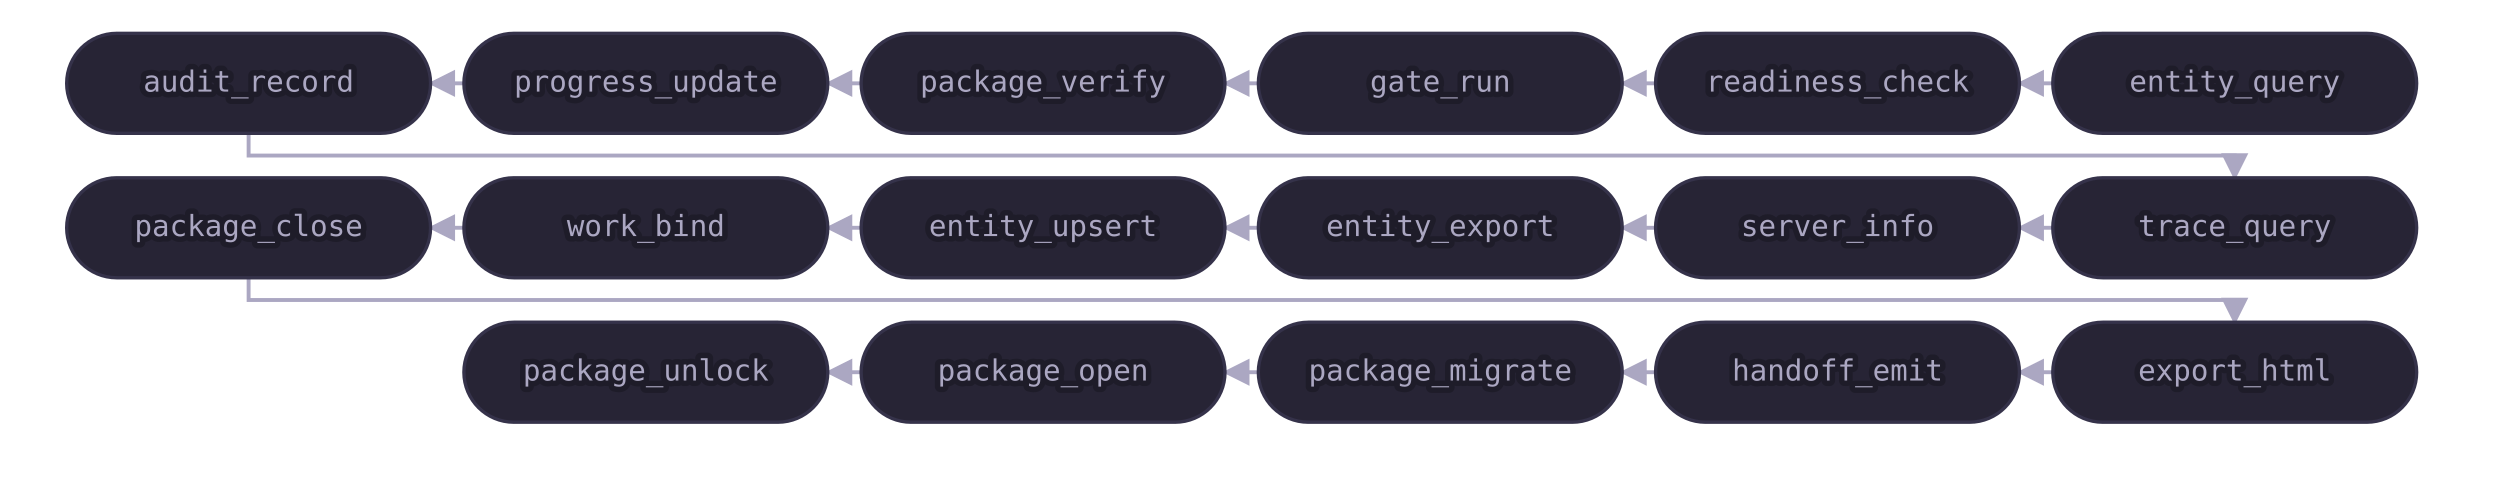
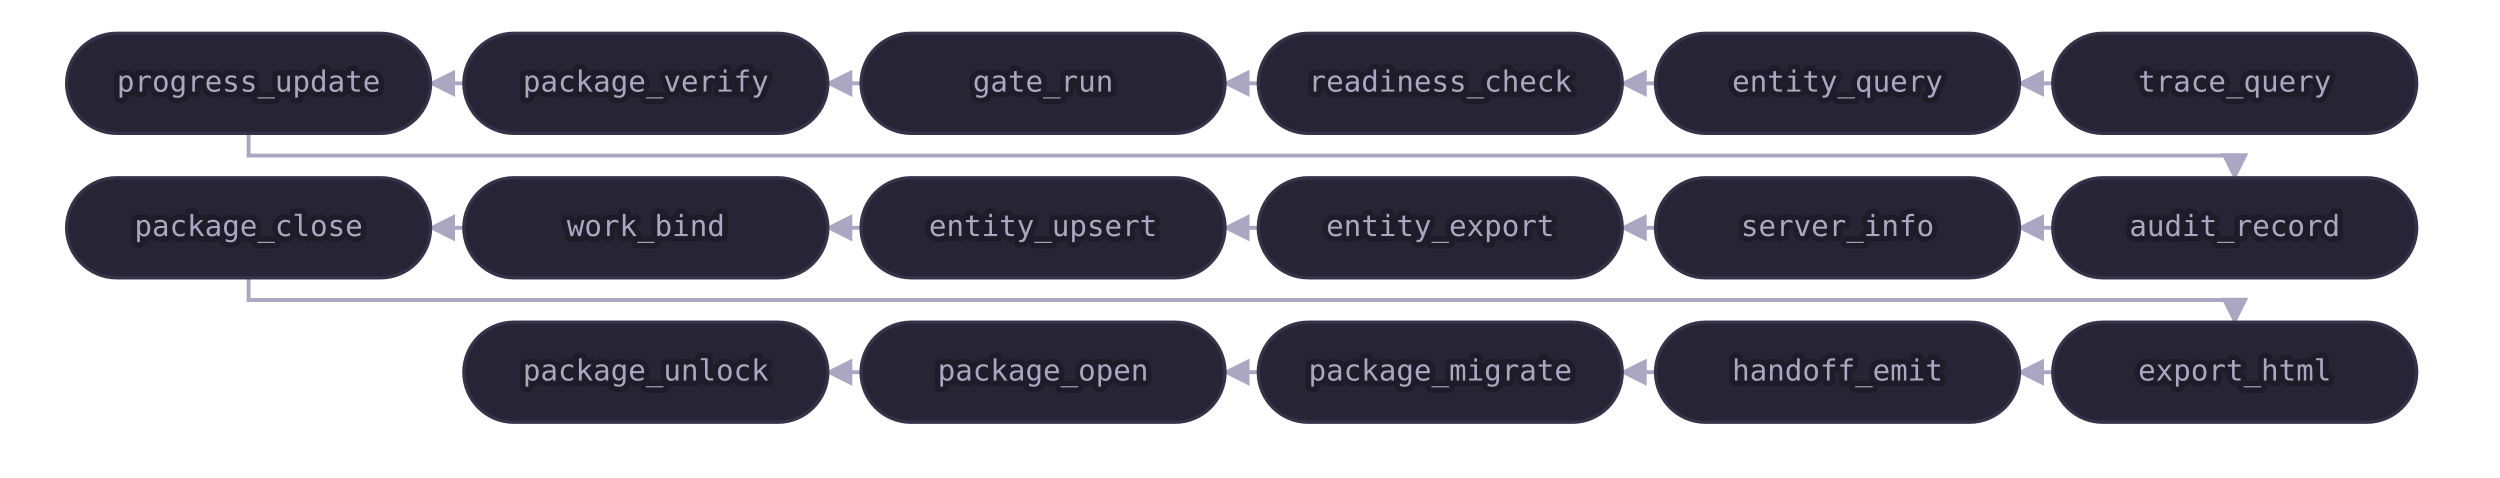
<svg xmlns="http://www.w3.org/2000/svg" class="dia" lang="ar" viewBox="0 0 900 172" width="900" height="172" role="img" aria-label="الأدوات التي يسمّيها نص المهارة، بترتيب أول ذكر، وSTOP حيث يعلّم النص توقّف مراسم بخط عريض.">
  <style>svg{font-family:"Noto Naskh Arabic", "Segoe UI", Tahoma, serif;color:#efedf7;direction:rtl}text{fill:currentColor}.box{fill:#272435;stroke:#35324a;stroke-width:1.2}.box.acc{fill:#2a2545;stroke:#a78bfa}.box.good{fill:#23322e;stroke:#3fb950}.box.bad{fill:#38222d;stroke:#f85149}.box.warn{fill:#3a312c;stroke:#e3b341}.box.frame{fill:none;stroke:#35324a;stroke-dasharray:5 4}.frame .lbl{fill:#aba7c2}.edge{fill:none;stroke:#aba7c2;stroke-width:1.4}.edge.acc{stroke:#a78bfa;stroke-width:1.8}.edge.loop{stroke-dasharray:4 3}.lbl{font-size:12px}.lbl.small{font-size:10.5px;fill:#aba7c2;paint-order:stroke fill;stroke:#1e1c29;stroke-width:4px;stroke-linejoin:round}.lbl.strong{font-weight:600;font-size:13px}.num{font-family:Consolas, Menlo, monospace;font-size:11px;direction:ltr;unicode-bidi:isolate}.arrow{fill:#aba7c2}.arrow.acc{fill:#a78bfa}</style>
  <defs>
    <marker id="ar-skill-package-writes-ar" viewBox="0 0 10 10" refX="9" refY="5" markerWidth="7" markerHeight="7" orient="auto-start-reverse">
      <path d="M0 0L10 5L0 10z" class="arrow" />
    </marker>
    <marker id="ara-skill-package-writes-ar" viewBox="0 0 10 10" refX="9" refY="5" markerWidth="7" markerHeight="7" orient="auto-start-reverse">
      <path d="M0 0L10 5L0 10z" class="arrow acc" />
    </marker>
  </defs>
  <path class="edge  draw" marker-end="url(#ar-skill-package-writes-ar)" d="M739.0 30.0 L727.0 30.0" />
  <path class="edge  draw" marker-end="url(#ar-skill-package-writes-ar)" d="M596.0 30.0 L584.0 30.0" />
  <path class="edge  draw" marker-end="url(#ar-skill-package-writes-ar)" d="M453.0 30.0 L441.0 30.0" />
  <path class="edge  draw" marker-end="url(#ar-skill-package-writes-ar)" d="M310.0 30.0 L298.0 30.0" />
  <path class="edge  draw" marker-end="url(#ar-skill-package-writes-ar)" d="M167.0 30.0 L155.0 30.0" />
  <path class="edge  draw" marker-end="url(#ar-skill-package-writes-ar)" d="M89.5 48.0 L89.5 56.0 L804.5 56.0 L804.5 64.0" />
  <path class="edge  draw" marker-end="url(#ar-skill-package-writes-ar)" d="M739.0 82.0 L727.0 82.0" />
  <path class="edge  draw" marker-end="url(#ar-skill-package-writes-ar)" d="M596.0 82.0 L584.0 82.0" />
  <path class="edge  draw" marker-end="url(#ar-skill-package-writes-ar)" d="M453.0 82.0 L441.0 82.0" />
  <path class="edge  draw" marker-end="url(#ar-skill-package-writes-ar)" d="M310.0 82.0 L298.0 82.0" />
  <path class="edge  draw" marker-end="url(#ar-skill-package-writes-ar)" d="M167.0 82.0 L155.0 82.0" />
  <path class="edge  draw" marker-end="url(#ar-skill-package-writes-ar)" d="M89.5 100.0 L89.5 108.0 L804.5 108.0 L804.5 116.0" />
  <path class="edge  draw" marker-end="url(#ar-skill-package-writes-ar)" d="M739.0 134.0 L727.0 134.0" />
  <path class="edge  draw" marker-end="url(#ar-skill-package-writes-ar)" d="M596.0 134.0 L584.0 134.0" />
  <path class="edge  draw" marker-end="url(#ar-skill-package-writes-ar)" d="M453.0 134.0 L441.0 134.0" />
  <path class="edge  draw" marker-end="url(#ar-skill-package-writes-ar)" d="M310.0 134.0 L298.0 134.0" />
  <g data-key="t0">
    <rect class="box pill" x="739.0" y="12" width="131" height="36" rx="18.0" />
-     <text class="lbl num small" x="804.5" y="30.0" text-anchor="middle" dominant-baseline="middle" style="direction:ltr;unicode-bidi:isolate">⁦entity_query⁩</text>
+     <text class="lbl num small" x="804.5" y="30.0" text-anchor="middle" dominant-baseline="middle" style="direction:ltr;unicode-bidi:isolate">⁦trace_query⁩</text>
  </g>
  <g data-key="t1">
    <rect class="box pill" x="596.0" y="12" width="131" height="36" rx="18.0" />
-     <text class="lbl num small" x="661.5" y="30.0" text-anchor="middle" dominant-baseline="middle" style="direction:ltr;unicode-bidi:isolate">⁦readiness_check⁩</text>
+     <text class="lbl num small" x="661.5" y="30.0" text-anchor="middle" dominant-baseline="middle" style="direction:ltr;unicode-bidi:isolate">⁦entity_query⁩</text>
  </g>
  <g data-key="t2">
    <rect class="box pill" x="453.0" y="12" width="131" height="36" rx="18.0" />
-     <text class="lbl num small" x="518.5" y="30.0" text-anchor="middle" dominant-baseline="middle" style="direction:ltr;unicode-bidi:isolate">⁦gate_run⁩</text>
+     <text class="lbl num small" x="518.5" y="30.0" text-anchor="middle" dominant-baseline="middle" style="direction:ltr;unicode-bidi:isolate">⁦readiness_check⁩</text>
  </g>
  <g data-key="t3">
    <rect class="box pill" x="310.0" y="12" width="131" height="36" rx="18.0" />
-     <text class="lbl num small" x="375.5" y="30.0" text-anchor="middle" dominant-baseline="middle" style="direction:ltr;unicode-bidi:isolate">⁦package_verify⁩</text>
+     <text class="lbl num small" x="375.5" y="30.0" text-anchor="middle" dominant-baseline="middle" style="direction:ltr;unicode-bidi:isolate">⁦gate_run⁩</text>
  </g>
  <g data-key="t4">
    <rect class="box pill" x="167.0" y="12" width="131" height="36" rx="18.0" />
-     <text class="lbl num small" x="232.5" y="30.0" text-anchor="middle" dominant-baseline="middle" style="direction:ltr;unicode-bidi:isolate">⁦progress_update⁩</text>
+     <text class="lbl num small" x="232.5" y="30.0" text-anchor="middle" dominant-baseline="middle" style="direction:ltr;unicode-bidi:isolate">⁦package_verify⁩</text>
  </g>
  <g data-key="t5">
    <rect class="box pill" x="24.0" y="12" width="131" height="36" rx="18.0" />
-     <text class="lbl num small" x="89.5" y="30.0" text-anchor="middle" dominant-baseline="middle" style="direction:ltr;unicode-bidi:isolate">⁦audit_record⁩</text>
+     <text class="lbl num small" x="89.5" y="30.0" text-anchor="middle" dominant-baseline="middle" style="direction:ltr;unicode-bidi:isolate">⁦progress_update⁩</text>
  </g>
  <g data-key="t6">
    <rect class="box pill" x="739.0" y="64" width="131" height="36" rx="18.0" />
-     <text class="lbl num small" x="804.5" y="82.0" text-anchor="middle" dominant-baseline="middle" style="direction:ltr;unicode-bidi:isolate">⁦trace_query⁩</text>
+     <text class="lbl num small" x="804.5" y="82.0" text-anchor="middle" dominant-baseline="middle" style="direction:ltr;unicode-bidi:isolate">⁦audit_record⁩</text>
  </g>
  <g data-key="t7">
    <rect class="box pill" x="596.0" y="64" width="131" height="36" rx="18.0" />
    <text class="lbl num small" x="661.5" y="82.0" text-anchor="middle" dominant-baseline="middle" style="direction:ltr;unicode-bidi:isolate">⁦server_info⁩</text>
  </g>
  <g data-key="t8">
    <rect class="box pill" x="453.0" y="64" width="131" height="36" rx="18.0" />
    <text class="lbl num small" x="518.5" y="82.0" text-anchor="middle" dominant-baseline="middle" style="direction:ltr;unicode-bidi:isolate">⁦entity_export⁩</text>
  </g>
  <g data-key="t9">
    <rect class="box pill" x="310.0" y="64" width="131" height="36" rx="18.0" />
    <text class="lbl num small" x="375.5" y="82.0" text-anchor="middle" dominant-baseline="middle" style="direction:ltr;unicode-bidi:isolate">⁦entity_upsert⁩</text>
  </g>
  <g data-key="t10">
    <rect class="box pill" x="167.0" y="64" width="131" height="36" rx="18.0" />
    <text class="lbl num small" x="232.5" y="82.0" text-anchor="middle" dominant-baseline="middle" style="direction:ltr;unicode-bidi:isolate">⁦work_bind⁩</text>
  </g>
  <g data-key="t11">
    <rect class="box pill" x="24.0" y="64" width="131" height="36" rx="18.0" />
    <text class="lbl num small" x="89.5" y="82.0" text-anchor="middle" dominant-baseline="middle" style="direction:ltr;unicode-bidi:isolate">⁦package_close⁩</text>
  </g>
  <g data-key="t12">
    <rect class="box pill" x="739.0" y="116" width="131" height="36" rx="18.0" />
    <text class="lbl num small" x="804.5" y="134.0" text-anchor="middle" dominant-baseline="middle" style="direction:ltr;unicode-bidi:isolate">⁦export_html⁩</text>
  </g>
  <g data-key="t13">
    <rect class="box pill" x="596.0" y="116" width="131" height="36" rx="18.0" />
    <text class="lbl num small" x="661.5" y="134.0" text-anchor="middle" dominant-baseline="middle" style="direction:ltr;unicode-bidi:isolate">⁦handoff_emit⁩</text>
  </g>
  <g data-key="t14">
    <rect class="box pill" x="453.0" y="116" width="131" height="36" rx="18.0" />
    <text class="lbl num small" x="518.5" y="134.0" text-anchor="middle" dominant-baseline="middle" style="direction:ltr;unicode-bidi:isolate">⁦package_migrate⁩</text>
  </g>
  <g data-key="t15">
    <rect class="box pill" x="310.0" y="116" width="131" height="36" rx="18.0" />
    <text class="lbl num small" x="375.5" y="134.0" text-anchor="middle" dominant-baseline="middle" style="direction:ltr;unicode-bidi:isolate">⁦package_open⁩</text>
  </g>
  <g data-key="t16">
    <rect class="box pill" x="167.0" y="116" width="131" height="36" rx="18.0" />
    <text class="lbl num small" x="232.5" y="134.0" text-anchor="middle" dominant-baseline="middle" style="direction:ltr;unicode-bidi:isolate">⁦package_unlock⁩</text>
  </g>
</svg>
